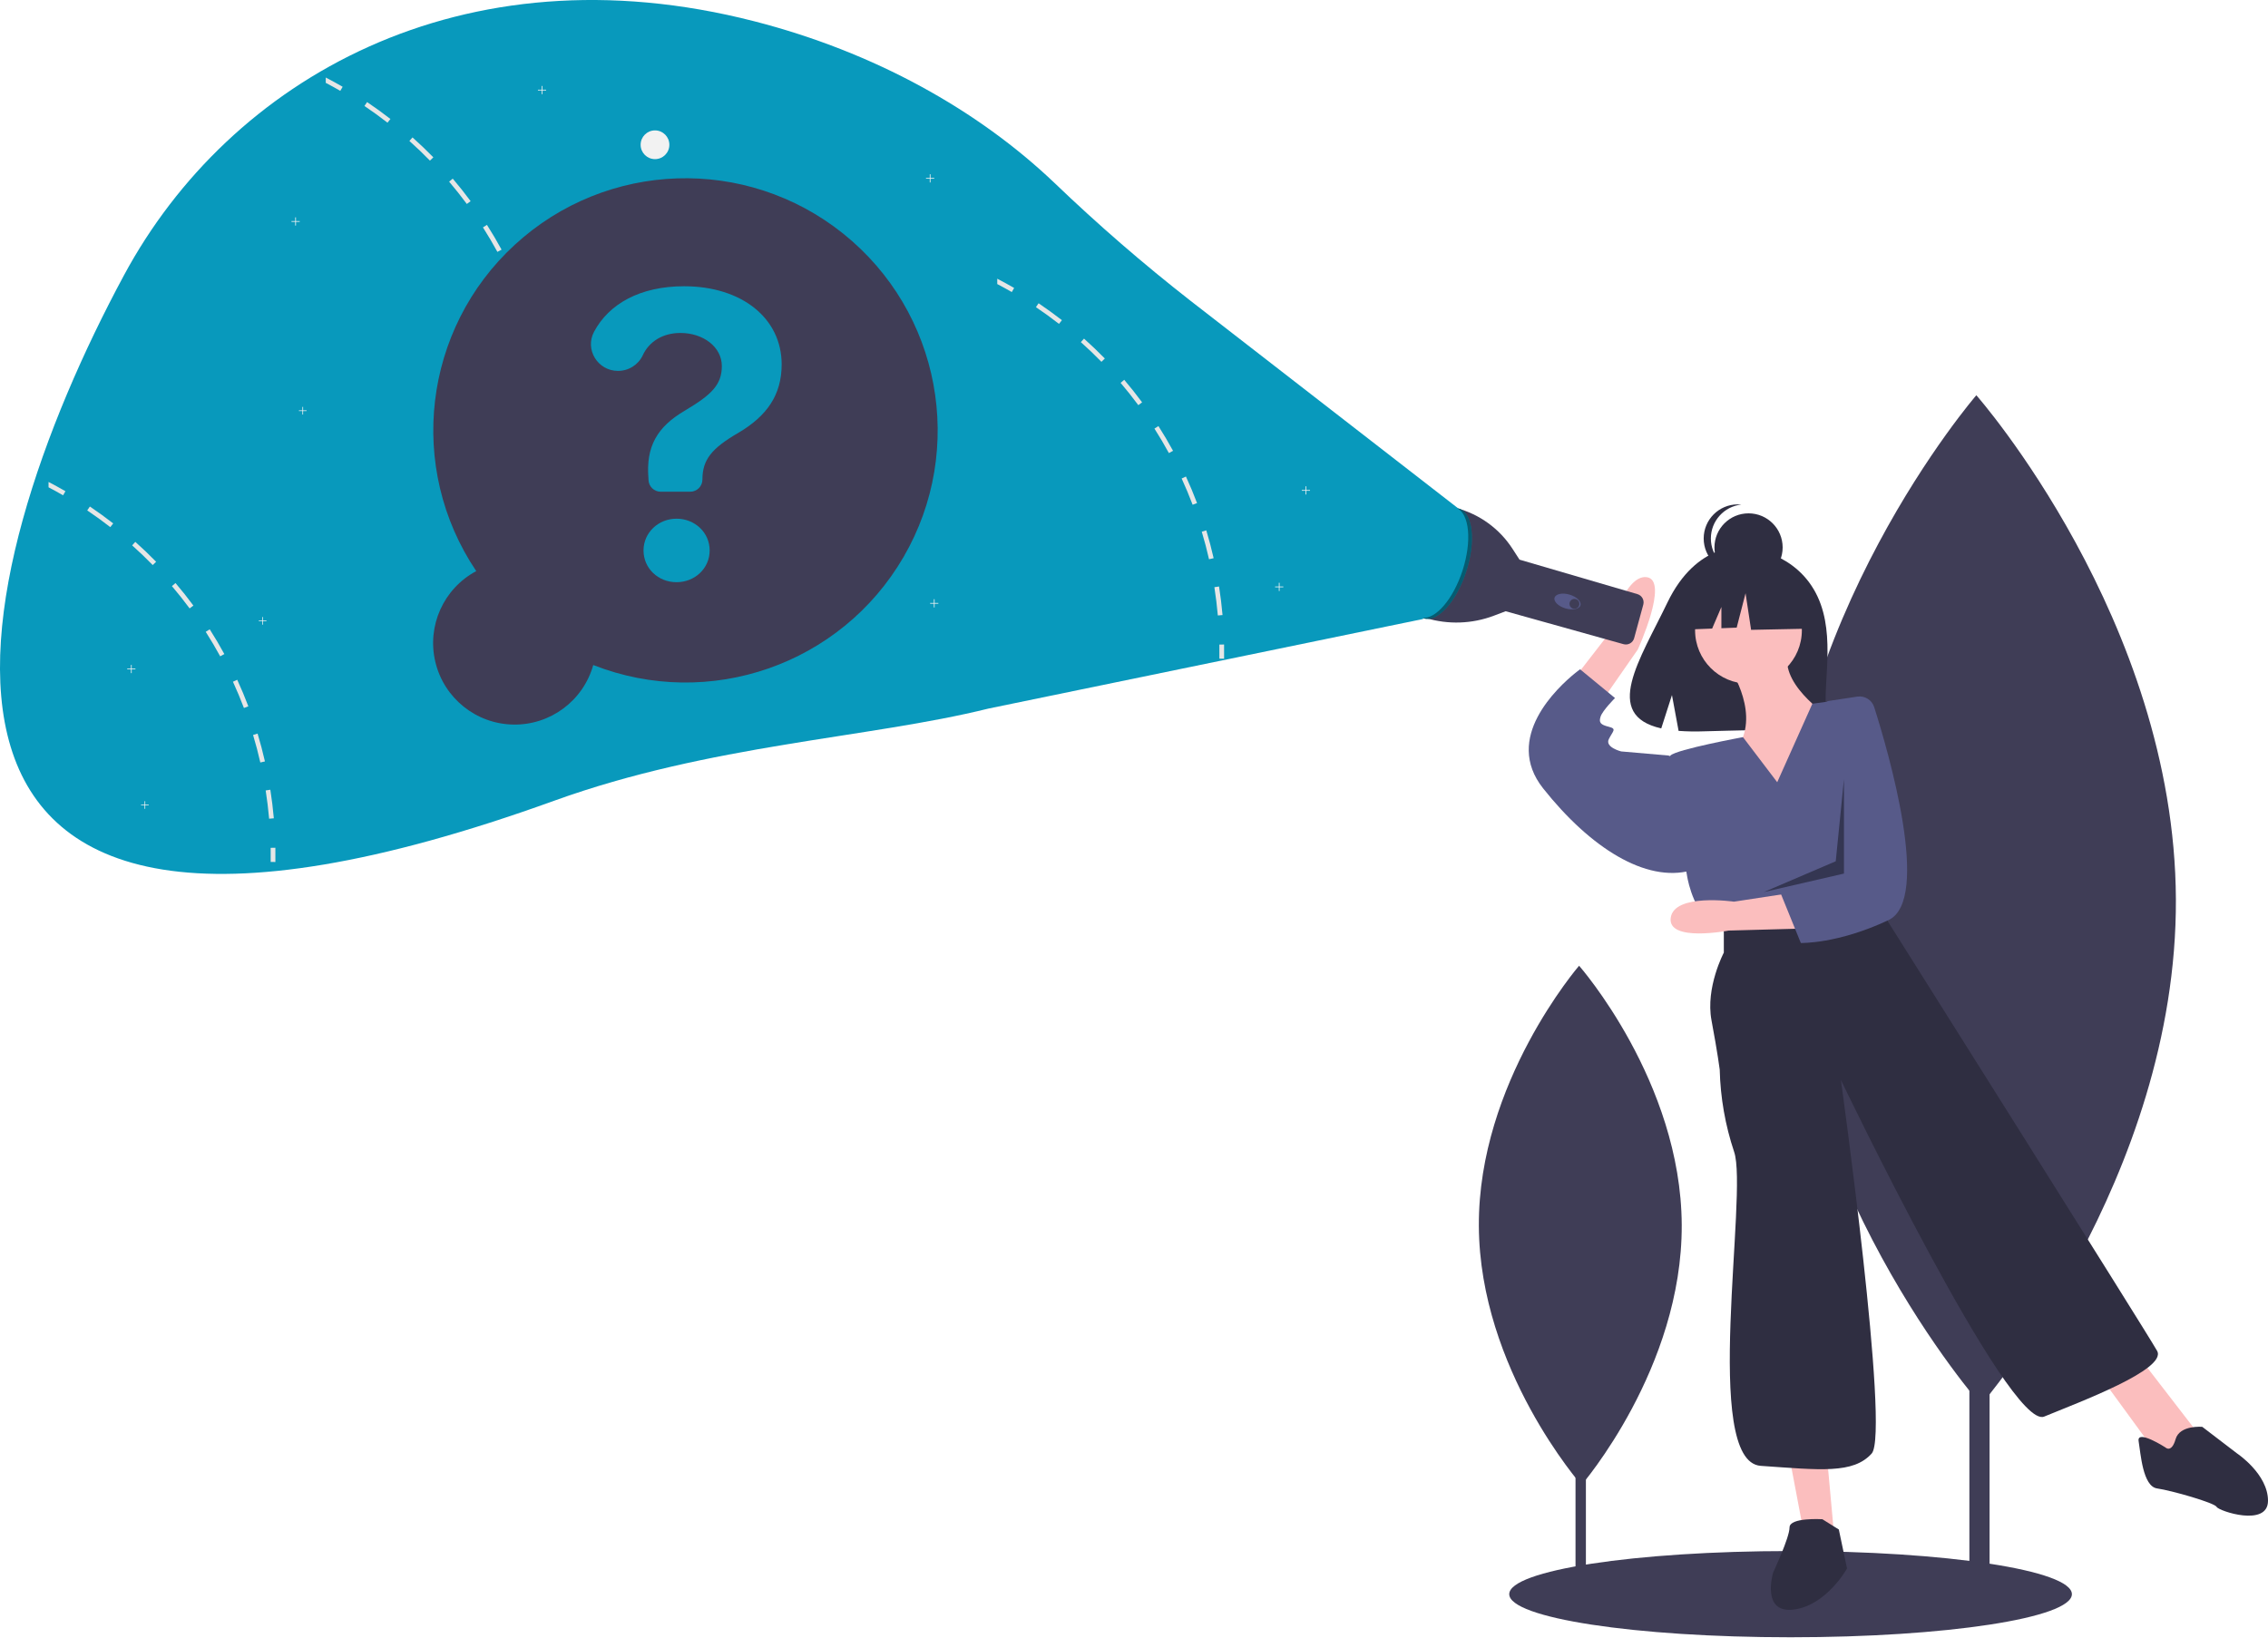
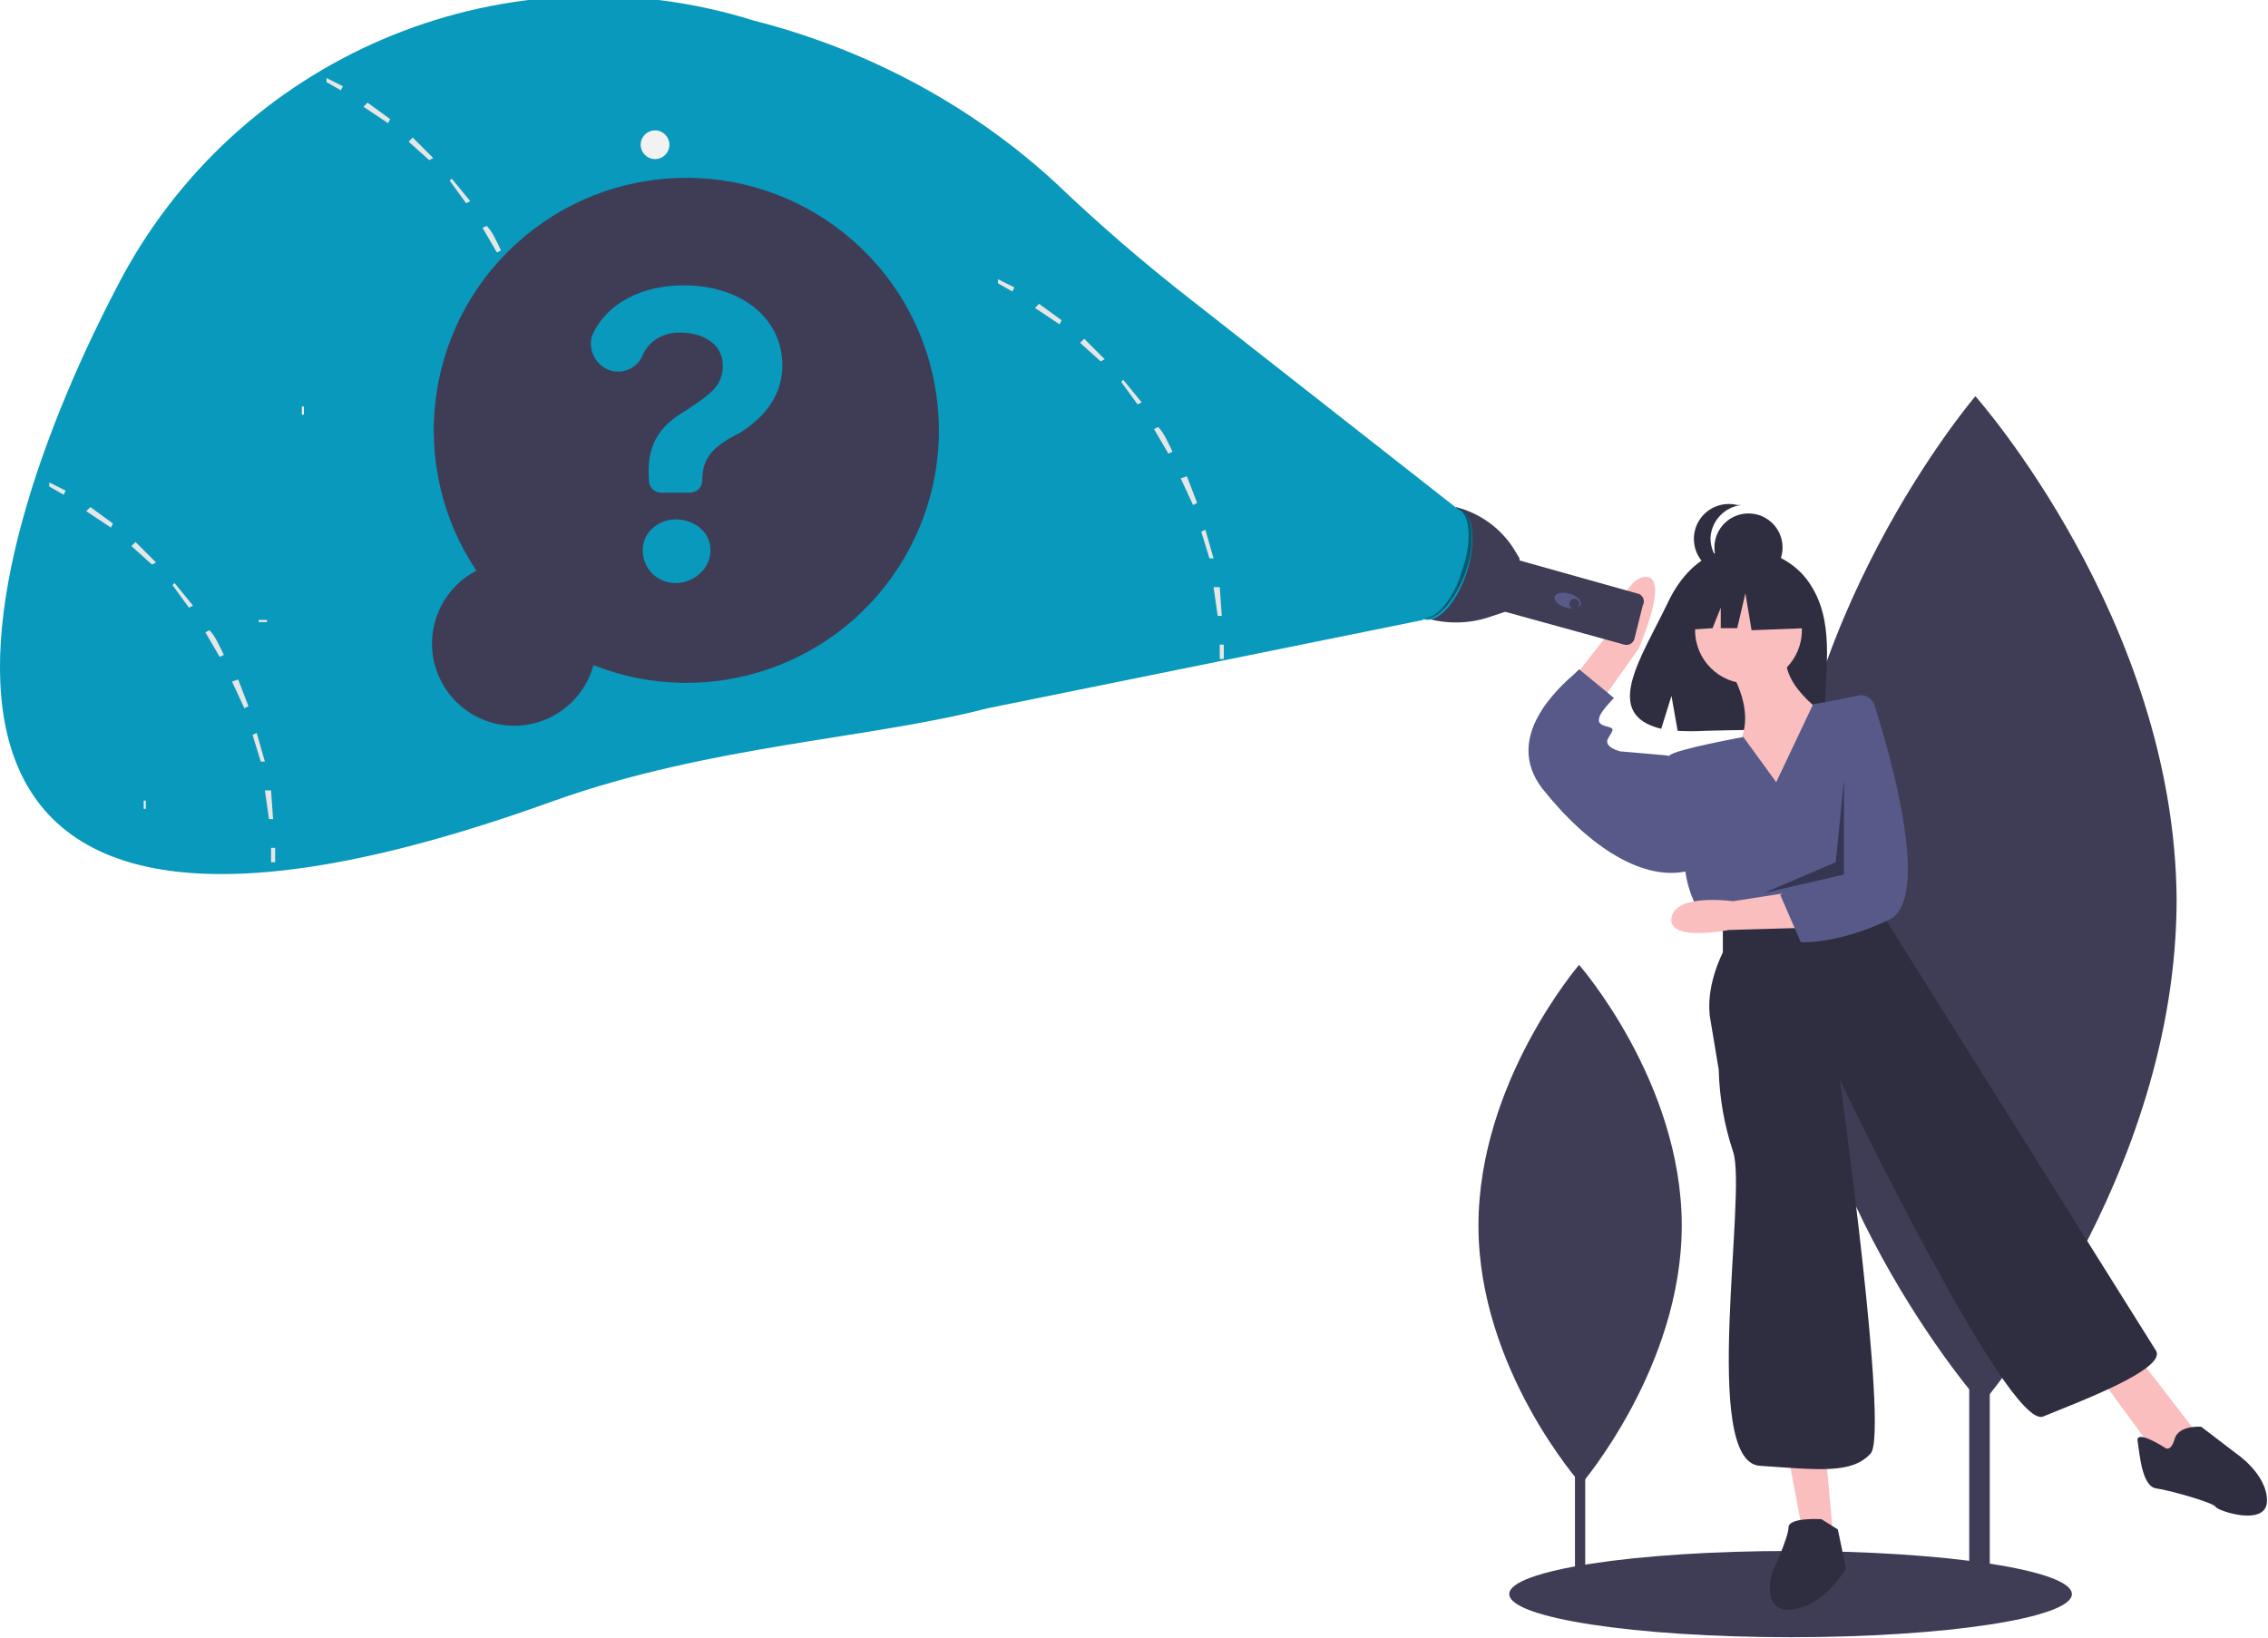
- <svg xmlns="http://www.w3.org/2000/svg" id="b7da5827-4560-4d63-9360-f6e9beb837fe" data-name="Layer 1" width="1104.469" height="797.515" viewBox="0 0 1104.469 797.515">
-   <rect x="959.049" y="388.464" width="9.832" height="388.345" fill="#3f3d56" />
-   <path d="M1107.38,489.196c.626,135.795-94.913,246.321-94.913,246.321s-96.553-109.641-97.179-245.435,94.913-246.321,94.913-246.321S1106.754,353.401,1107.38,489.196Z" transform="translate(-47.76569 -51.24247)" fill="#3f3d56" />
-   <rect x="767.244" y="571.186" width="5.057" height="199.735" fill="#3f3d56" />
-   <path d="M866.733,647.882c.322,69.842-48.816,126.689-48.816,126.689s-49.66-56.391-49.982-126.233,48.816-126.689,48.816-126.689S866.411,578.04,866.733,647.882Z" transform="translate(-47.76569 -51.24247)" fill="#3f3d56" />
-   <ellipse cx="871.969" cy="776.515" rx="137" ry="21" fill="#3f3d56" />
-   <path d="M931.034,338.324c-11.607-19.612-34.57-20.526-34.57-20.526s-22.376-2.861-36.731,27.008c-13.379,27.841-31.845,54.722-2.973,61.239l5.215-16.232,3.23,17.44a112.967,112.967,0,0,0,12.353.211c30.92-.998,60.366.292,59.418-10.803C935.715,381.911,942.202,357.194,931.034,338.324Z" transform="translate(-47.76569 -51.24247)" fill="#2f2e41" />
-   <path d="M889.234,375.258s15,21,6,38,21,35,21,35l22-48s-26-17-19-33Z" transform="translate(-47.76569 -51.24247)" fill="#fbbebe" />
-   <circle cx="851.469" cy="307.015" r="26" fill="#fbbebe" />
-   <path d="M809.255,388.313l21.728-28.034s7.651-29.385,18.731-27.895-4.377,35.24-4.377,35.24l-21.589,31.031Z" transform="translate(-47.76569 -51.24247)" fill="#fbbebe" />
-   <polygon points="871.469 710.015 878.469 747.015 893.469 751.015 889.469 707.015 871.469 710.015" fill="#fbbebe" />
-   <polygon points="1022.469 670.015 1049.469 707.015 1060.469 712.015 1069.469 697.015 1042.469 662.015 1022.469 670.015" fill="#fbbebe" />
-   <path d="M913.234,432.258l-16.681-21.959s-32.319,5.959-35.319,8.959,8,58,8,58,2,15,11,23l9,6,74-15,2.782-32.926a86.41,86.41,0,0,0-22.782-66.074l0,0-12.876,1.76Z" transform="translate(-47.76569 -51.24247)" fill="#575a89" />
-   <path d="M865.234,421.258l-5-2-23-2s-8-2-6-6,4-5,0-6-5-2-4-5,7-9,7-9l-17-14s-.92.651-2.407,1.855c-8.44,6.834-35.147,31.489-15.593,56.145,23,29,50,46,72,40Z" transform="translate(-47.76569 -51.24247)" fill="#575a89" />
-   <path d="M887.234,501.258v14s-9,17-6,33,4,24,4,24a136.533,136.533,0,0,0,7,40c7,20-16,151,13,153s45,4,54-6-15-182-15-182,82,171,99,164,60-23,55-32-131-209-131-209l-4-9Z" transform="translate(-47.76569 -51.24247)" fill="#2f2e41" />
-   <path d="M935.234,791.258s-16-1-16,4-8,22-8,22-6,20,10,18,26-20,26-20l-4-19Z" transform="translate(-47.76569 -51.24247)" fill="#2f2e41" />
-   <path d="M1102.234,756.258s-14-9-13-3,2,22,9,23,28,7,29,9,25,10,25-3-15-23-15-23l-17-13s-11-1-13,6S1102.234,756.258,1102.234,756.258Z" transform="translate(-47.76569 -51.24247)" fill="#2f2e41" />
-   <circle cx="851.508" cy="266.654" r="16.604" fill="#2f2e41" />
-   <path d="M880.922,313.528a16.604,16.604,0,0,1,14.856-16.51,16.772,16.772,0,0,0-1.748-.093,16.604,16.604,0,1,0,0,33.208,16.772,16.772,0,0,0,1.748-.093A16.604,16.604,0,0,1,880.922,313.528Z" transform="translate(-47.76569 -51.24247)" fill="#2f2e41" />
-   <polygon points="878.136 285.191 855.45 273.307 824.12 278.169 817.638 306.797 833.774 306.176 838.282 295.659 838.282 306.003 845.727 305.717 850.048 288.972 852.749 306.797 879.217 306.257 878.136 285.191" fill="#2f2e41" />
-   <path d="M924.544,503.574l-34.987.946s-29.854,5.809-28.179-6.241,30.799-7.835,30.799-7.835l31.88-4.863Z" transform="translate(-47.76569 -51.24247)" fill="#fbbebe" />
-   <path d="M952.226,390.562a7.467,7.467,0,0,1,8.236,5.128c6.849,21.584,27.951,93.813,6.985,103.723-24.694,11.672-42.714,11.158-42.714,11.158l-9.645-23.748,8.781-8.24,9.374-60.275,4.492-25.55Z" transform="translate(-47.76569 -51.24247)" fill="#575a89" />
-   <polygon points="897.969 379.515 893.969 419.515 858.969 434.515 897.969 425.515 897.969 379.515" opacity="0.4" />
-   <path d="M756.98,298.705h0a46.84,46.84,0,0,1,27.352,19.87l3.271,5.066.165.21L845.153,340.641a4.183,4.183,0,0,1,2.861,5.115l-4.455,16.335a4.183,4.183,0,0,1-5.161,2.928l-57.4-16.044-.001.002-5.765,2.179a51.515,51.515,0,0,1-33.122,1.126h0Z" transform="translate(-47.76569 -51.24247)" fill="#3f3d56" />
-   <ellipse cx="811.107" cy="344.233" rx="3.504" ry="6.57" transform="translate(205.1751 974.7836) rotate(-73.69006)" fill="#575a89" />
-   <circle cx="766.716" cy="294.14" r="2.409" fill="#3f3d56" />
-   <ellipse cx="749.694" cy="325.728" rx="28.09" ry="12.703" transform="translate(160.8404 887.1541) rotate(-72.0342)" fill="#0899bc" />
-   <path d="M759.994,329.124c4.611-14.22,3.357-27.472-2.711-30.355a5.891,5.891,0,0,1,1.076.238c6.673,2.164,8.204,15.881,3.419,30.639s-14.074,24.967-20.748,22.803a5.863,5.863,0,0,1-.708-.284C746.886,353,755.461,343.104,759.994,329.124Z" transform="translate(-47.76569 -51.24247)" opacity="0.4" />
-   <path d="M757.734,298.758,627.497,197.732a861.922,861.922,0,0,1-66.215-57.386C524.156,104.959,473.758,76.666,415.08,61.602,272.519,25.005,159.582,89.897,108.214,185.181c-78.495,145.604-138.65,381.879,209.394,256.11,76.117-27.506,153.165-30.429,211.586-44.918l211.54-43.616Z" transform="translate(-47.76569 -51.24247)" fill="#0899bc" />
-   <circle cx="318.969" cy="70.515" r="7" fill="#f2f2f2" />
-   <polygon points="454.949 86.695 453.127 86.695 453.127 84.873 452.771 84.873 452.771 86.695 450.949 86.695 450.949 87.051 452.771 87.051 452.771 88.873 453.127 88.873 453.127 87.051 454.949 87.051 454.949 86.695" fill="#f2f2f2" />
-   <polygon points="637.949 238.695 636.127 238.695 636.127 236.873 635.771 236.873 635.771 238.695 633.949 238.695 633.949 239.051 635.771 239.051 635.771 240.873 636.127 240.873 636.127 239.051 637.949 239.051 637.949 238.695" fill="#f2f2f2" />
-   <polygon points="624.949 285.695 623.127 285.695 623.127 283.873 622.771 283.873 622.771 285.695 620.949 285.695 620.949 286.051 622.771 286.051 622.771 287.873 623.127 287.873 623.127 286.051 624.949 286.051 624.949 285.695" fill="#f2f2f2" />
-   <polygon points="65.949 325.695 64.127 325.695 64.127 323.873 63.771 323.873 63.771 325.695 61.949 325.695 61.949 326.051 63.771 326.051 63.771 327.873 64.127 327.873 64.127 326.051 65.949 326.051 65.949 325.695" fill="#f2f2f2" />
-   <polygon points="145.949 107.695 144.127 107.695 144.127 105.873 143.771 105.873 143.771 107.695 141.949 107.695 141.949 108.051 143.771 108.051 143.771 109.873 144.127 109.873 144.127 108.051 145.949 108.051 145.949 107.695" fill="#f2f2f2" />
-   <polygon points="456.949 293.695 455.127 293.695 455.127 291.873 454.771 291.873 454.771 293.695 452.949 293.695 452.949 294.051 454.771 294.051 454.771 295.873 455.127 295.873 455.127 294.051 456.949 294.051 456.949 293.695" fill="#f2f2f2" />
-   <polygon points="265.949 43.695 264.127 43.695 264.127 41.873 263.771 41.873 263.771 43.695 261.949 43.695 261.949 44.051 263.771 44.051 263.771 45.873 264.127 45.873 264.127 44.051 265.949 44.051 265.949 43.695" fill="#f2f2f2" />
-   <path d="M314.415,238.915l-2.27.35c.71,4.54,1.27,9.18,1.68,13.77l2.29-.2C315.705,248.185,315.135,243.505,314.415,238.915Z" transform="translate(-47.76569 -51.24247)" fill="#e6e6e6" />
-   <path d="M308.205,211.575l-2.2.67c1.33,4.4,2.52,8.91,3.53,13.4l2.25-.51C310.755,220.595,309.545,216.035,308.205,211.575Z" transform="translate(-47.76569 -51.24247)" fill="#e6e6e6" />
-   <path d="M298.295,185.355l-2.09.96c1.92,4.19,3.72,8.49,5.35,12.79l2.15-.81C302.055,193.945,300.245,189.585,298.295,185.355Z" transform="translate(-47.76569 -51.24247)" fill="#e6e6e6" />
-   <path d="M284.895,160.775l-1.94,1.23c2.47,3.88,4.84,7.9,7.04,11.93l2.02-1.1C289.795,168.755,287.395,164.695,284.895,160.775Z" transform="translate(-47.76569 -51.24247)" fill="#e6e6e6" />
-   <path d="M268.235,138.245l-1.75,1.49c2.98,3.5,5.88,7.16,8.62,10.86l1.84-1.37C274.185,145.485,271.255,141.785,268.235,138.245Z" transform="translate(-47.76569 -51.24247)" fill="#e6e6e6" />
-   <path d="M248.655,118.185l-1.53,1.71c3.44,3.07,6.81,6.3,10.02,9.59l1.65-1.61C255.545,124.545,252.135,121.285,248.655,118.185Z" transform="translate(-47.76569 -51.24247)" fill="#e6e6e6" />
-   <path d="M226.535,100.965l-1.29,1.9c3.82,2.57,7.6,5.31,11.23,8.14l1.42-1.81C234.215,106.335,230.395,103.565,226.535,100.965Z" transform="translate(-47.76569 -51.24247)" fill="#e6e6e6" />
-   <path d="M206.405,89.005v2.6c2.39,1.25,4.76,2.56,7.08,3.9l1.15-1.99Q210.585,91.175,206.405,89.005Z" transform="translate(-47.76569 -51.24247)" fill="#e6e6e6" />
-   <path d="M314.57,267.221l2.299-.042c.042,2.321.045,4.655.009,6.936l-2.298-.036C314.614,271.824,314.611,269.516,314.57,267.221Z" transform="translate(-47.76569 -51.24247)" fill="#e6e6e6" />
-   <path d="M179.415,435.915l-2.27.35c.71,4.54,1.27,9.18,1.68,13.77l2.29-.2C180.705,445.185,180.135,440.505,179.415,435.915Z" transform="translate(-47.76569 -51.24247)" fill="#e6e6e6" />
-   <path d="M173.205,408.575l-2.2.67c1.33,4.4,2.52,8.91,3.53,13.4l2.25-.51C175.755,417.595,174.545,413.035,173.205,408.575Z" transform="translate(-47.76569 -51.24247)" fill="#e6e6e6" />
-   <path d="M163.295,382.355l-2.09.96c1.92,4.19,3.72,8.49,5.35,12.79l2.15-.81C167.055,390.945,165.245,386.585,163.295,382.355Z" transform="translate(-47.76569 -51.24247)" fill="#e6e6e6" />
-   <path d="M149.895,357.775l-1.94,1.23c2.47,3.88,4.84,7.9,7.04,11.93l2.02-1.1C154.795,365.755,152.395,361.695,149.895,357.775Z" transform="translate(-47.76569 -51.24247)" fill="#e6e6e6" />
-   <path d="M133.235,335.245l-1.75,1.49c2.98,3.5,5.88,7.16,8.62,10.86l1.84-1.37C139.185,342.485,136.255,338.785,133.235,335.245Z" transform="translate(-47.76569 -51.24247)" fill="#e6e6e6" />
-   <path d="M113.655,315.185l-1.53,1.71c3.44,3.07,6.81,6.3,10.02,9.59l1.65-1.61C120.545,321.545,117.135,318.285,113.655,315.185Z" transform="translate(-47.76569 -51.24247)" fill="#e6e6e6" />
-   <path d="M91.535,297.965l-1.29,1.9c3.82,2.57,7.6,5.31,11.23,8.14l1.42-1.81C99.215,303.335,95.395,300.565,91.535,297.965Z" transform="translate(-47.76569 -51.24247)" fill="#e6e6e6" />
-   <path d="M71.405,286.005v2.6c2.39,1.25,4.76,2.56,7.08,3.9l1.15-1.99Q75.585,288.175,71.405,286.005Z" transform="translate(-47.76569 -51.24247)" fill="#e6e6e6" />
-   <path d="M179.57,464.221l2.299-.042c.042,2.321.045,4.655.009,6.936l-2.298-.036C179.614,468.824,179.611,466.516,179.57,464.221Z" transform="translate(-47.76569 -51.24247)" fill="#e6e6e6" />
-   <path d="M641.415,336.915l-2.27.35c.71,4.54,1.27,9.18,1.68,13.77l2.29-.2C642.705,346.185,642.135,341.505,641.415,336.915Z" transform="translate(-47.76569 -51.24247)" fill="#e6e6e6" />
-   <path d="M635.205,309.575l-2.2.67c1.33,4.4,2.52,8.91,3.53,13.4l2.25-.51C637.755,318.595,636.545,314.035,635.205,309.575Z" transform="translate(-47.76569 -51.24247)" fill="#e6e6e6" />
-   <path d="M625.295,283.355l-2.09.96c1.92,4.19,3.72,8.49,5.35,12.79l2.15-.81C629.055,291.945,627.245,287.585,625.295,283.355Z" transform="translate(-47.76569 -51.24247)" fill="#e6e6e6" />
-   <path d="M611.895,258.775l-1.94,1.23c2.47,3.88,4.84,7.9,7.04,11.93l2.02-1.1C616.795,266.755,614.395,262.695,611.895,258.775Z" transform="translate(-47.76569 -51.24247)" fill="#e6e6e6" />
-   <path d="M595.235,236.245l-1.75,1.49c2.98,3.5,5.88,7.16,8.62,10.86l1.84-1.37C601.185,243.485,598.255,239.785,595.235,236.245Z" transform="translate(-47.76569 -51.24247)" fill="#e6e6e6" />
-   <path d="M575.655,216.185l-1.53,1.71c3.44,3.07,6.81,6.3,10.02,9.59l1.65-1.61C582.545,222.545,579.135,219.285,575.655,216.185Z" transform="translate(-47.76569 -51.24247)" fill="#e6e6e6" />
-   <path d="M553.535,198.965l-1.29,1.9c3.82,2.57,7.6,5.31,11.23,8.14l1.42-1.81C561.215,204.335,557.395,201.565,553.535,198.965Z" transform="translate(-47.76569 -51.24247)" fill="#e6e6e6" />
-   <path d="M533.405,187.005v2.6c2.39,1.25,4.76,2.56,7.08,3.9l1.15-1.99Q537.585,189.175,533.405,187.005Z" transform="translate(-47.76569 -51.24247)" fill="#e6e6e6" />
-   <path d="M641.57,365.221l2.299-.042c.042,2.321.045,4.655.009,6.936l-2.298-.036C641.614,369.824,641.611,367.516,641.57,365.221Z" transform="translate(-47.76569 -51.24247)" fill="#e6e6e6" />
-   <polygon points="149.295 199.895 147.6 199.895 147.6 198.199 147.269 198.199 147.269 199.895 145.573 199.895 145.573 200.225 147.269 200.225 147.269 201.921 147.6 201.921 147.6 200.225 149.295 200.225 149.295 199.895" fill="#f2f2f2" />
-   <polygon points="129.754 302.252 128.059 302.252 128.059 300.556 127.728 300.556 127.728 302.252 126.032 302.252 126.032 302.583 127.728 302.583 127.728 304.278 128.059 304.278 128.059 302.583 129.754 302.583 129.754 302.252" fill="#f2f2f2" />
-   <polygon points="72.417 391.959 70.721 391.959 70.721 390.264 70.39 390.264 70.39 391.959 68.695 391.959 68.695 392.29 70.39 392.29 70.39 393.986 70.721 393.986 70.721 392.29 72.417 392.29 72.417 391.959" fill="#f2f2f2" />
-   <path d="M279.684,329.425a122.811,122.811,0,1,1,56.982,45.751,39.726,39.726,0,1,1-56.982-45.751Z" transform="translate(-47.76569 -51.24247)" fill="#3f3d56" />
-   <path d="M380.894,190.679c28.154,0,47.524,15.616,47.524,38.064,0,14.865-7.207,25.151-21.097,33.334-13.063,7.583-17.493,13.139-17.493,22.748h0a5.931,5.931,0,0,1-5.931,5.931H369.504a5.931,5.931,0,0,1-5.928-5.724l-.026-.732c-1.276-15.466,4.129-25.076,17.718-33.034,12.688-7.583,18.019-12.388,18.019-21.697s-9.009-16.142-20.196-16.142c-8.503,0-15.231,4.139-18.318,10.896a13.252,13.252,0,0,1-12.112,7.573h0c-9.752,0-16.194-10.371-11.634-18.99C344.243,199.271,359.465,190.679,380.894,190.679ZM361.148,319.362c0-8.634,7.207-15.466,16.067-15.466,8.934,0,16.142,6.757,16.142,15.466s-7.207,15.466-16.142,15.466-16.067-6.757-16.067-15.466Z" transform="translate(-47.76569 -51.24247)" fill="#0899bc" />
+ <svg xmlns="http://www.w3.org/2000/svg" data-name="Layer 1" width="1104.5" height="797.5">
+   <path fill="#3f3d56" d="M959 389h10v388h-10z" />
+   <path d="M1060 438c0 136-95 246-95 246s-97-109-97-245 94-246 94-246 97 109 98 245zM767 571h5v200h-5z" fill="#3f3d56" />
+   <path d="M819 597c0 69-49 126-49 126s-50-56-50-126 49-127 49-127 50 57 50 127z" fill="#3f3d56" />
+   <ellipse cx="872" cy="776.5" rx="137" ry="21" fill="#3f3d56" />
+   <path d="M883 287c-11-20-34-20-34-20s-23-3-37 27c-13 27-32 54-3 61l5-16 3 17a113 113 0 0013 0c31-1 60 1 59-11-1-14 5-39-6-58z" fill="#2f2e41" />
+   <path d="M841 324s15 21 6 38 21 35 21 35l22-48s-26-17-19-33z" fill="#fbbebe" />
+   <circle cx="851.5" cy="307" r="26" fill="#fbbebe" />
+   <path d="M761 337l22-28s8-29 19-28-4 35-4 35l-22 31zM871 710l7 37 15 4-4-44-18 3zM1022 670l27 37 11 5 9-15-27-35-20 8z" fill="#fbbebe" />
+   <path d="M865 381l-16-22s-33 6-36 9 8 58 8 58 2 15 11 23l9 6 74-15 3-33a86 86 0 00-23-66l-12 2z" fill="#575a89" />
+   <path d="M817 370l-5-2-23-2s-8-2-6-6 4-5 0-6-5-2-4-5 7-9 7-9l-17-14-2 2c-8 7-35 31-16 56 23 29 50 46 72 40z" fill="#575a89" />
+   <path d="M839 450v14s-9 17-6 33l4 24a137 137 0 007 40c7 20-16 151 13 153s45 4 54-6-15-182-15-182 82 171 99 164 60-23 55-32L919 449l-4-9zM887 740s-16-1-16 4-8 22-8 22-6 20 10 18 26-20 26-20l-4-19zM1054 705s-14-9-13-3 2 22 9 23 28 7 29 9 25 10 25-3-15-23-15-23l-17-13s-11-1-13 6-5 4-5 4z" fill="#2f2e41" />
+   <circle cx="851.5" cy="266.7" r="16.6" fill="#2f2e41" />
+   <path d="M833 262a17 17 0 0115-16 17 17 0 00-2 0 17 17 0 100 33 17 17 0 002 0 17 17 0 01-15-17z" fill="#2f2e41" />
+   <path fill="#2f2e41" d="M878 285l-23-12-31 5-6 29 16-1 4-10v10h8l4-17 3 18 26-1-1-21z" />
+   <path d="M877 452l-35 1s-30 6-28-6 30-8 30-8l32-5z" fill="#fbbebe" />
+   <path d="M904 339a7 7 0 019 5c7 22 28 94 7 104-25 12-43 11-43 11l-10-23 9-9 9-60 5-25z" fill="#575a89" />
+   <path opacity=".4" d="M898 380l-4 40-35 15 39-9v-46z" />
+   <path d="M709 247a47 47 0 0128 20l3 5v1l57 16a4 4 0 013 6l-4 16a4 4 0 01-5 3l-58-16-6 2a52 52 0 01-33 1z" fill="#3f3d56" />
+   <ellipse cx="811.1" cy="344.2" rx="3.5" ry="6.6" transform="rotate(-74 753 350)" fill="#575a89" />
+   <circle cx="766.7" cy="294.1" r="2.4" fill="#3f3d56" />
+   <ellipse cx="749.7" cy="325.7" rx="28.1" ry="12.7" transform="rotate(-72 691 333)" fill="#0899bc" />
+   <path d="M712 278c5-14 4-28-2-30a6 6 0 011 0c6 2 8 16 3 30s-14 25-21 23c6 1 15-9 19-23z" opacity=".4" />
+   <path d="M710 248L580 146a862 862 0 01-66-57c-38-35-88-64-147-79A261 261 0 0060 134C-18 280-78 516 270 390c76-27 153-30 211-45l212-43z" fill="#0899bc" />
+   <circle cx="319" cy="70.5" r="7" fill="#f2f2f2" />
+   <path fill="#f2f2f2" d="M455 87h-2v-2 2h-2 2v2-2h2zM638 239h-2v-2 2h-2 2v2-2h2zM625 286h-2v-2 2h-2 2v2-2h2zM66 326h-2v-2 2h-2 2v2-2h2zM146 108h-2v-2 2h-2 2v2-2h2zM457 294h-2v-2 2h-2 2v2-2h2zM266 44h-2v-2 2h-2 2v2-2h2z" />
+   <path d="M267 188h-3l2 14h2l-1-14zM260 160l-2 1 4 13h2l-4-14zM251 134l-3 1 6 13 2-1-5-13zM237 110l-2 1 7 12 2-1c-2-4-4-9-7-12zM220 87l-1 1 8 11 2-1-9-11zM201 67l-2 2 10 9 2-1-10-10zM179 50l-2 2 12 8 1-2-11-8zM159 38v2l7 4 1-2-8-4zM267 216h2v7h-2v-7zM132 385h-3l2 14h2l-1-14zM125 357l-2 1 4 13h2l-4-14zM116 331l-3 1 6 13 2-1-5-13zM102 307l-2 1 7 12 2-1c-2-4-4-9-7-12zM85 284l-1 1 8 11 2-1-9-11zM66 264l-2 2 10 9 2-1-10-10zM44 247l-2 2 12 8 1-2-11-8zM24 235v2l7 4 1-2-8-4zM132 413h2v7h-2v-7zM594 286h-3l2 14h2l-1-14zM587 258l-2 1 4 13h2l-4-14zM578 232l-3 1 6 13 2-1-5-13zM564 208l-2 1 7 12 2-1c-2-4-4-9-7-12zM547 185l-1 1 8 11 2-1-9-11zM528 165l-2 2 10 9 2-1-10-10zM506 148l-2 2 12 8 1-2-11-8zM486 136v2l7 4 1-2-8-4zM594 314h2v7h-2v-7z" fill="#e6e6e6" />
+   <path fill="#f2f2f2" d="M149 200h-1v-2h-1v2h-1 1v2h1v-2h1zM130 302h-2v-1 1h-2v1h2v1-1h2v-1zM72 392h-1v-2h-1v2h-1 1v2h1v-2h1z" />
+   <path d="M232 278a123 123 0 1157 46 40 40 0 11-57-46z" fill="#3f3d56" />
+   <path d="M333 139c28 0 48 16 48 39 0 14-8 25-21 33-14 7-18 13-18 23a6 6 0 01-6 6h-14a6 6 0 01-6-6v-1c-1-15 4-25 18-33 12-8 18-12 18-22s-9-16-21-16c-8 0-15 4-18 11a13 13 0 01-12 8c-10 0-16-11-12-19 7-14 23-23 44-23zm-20 129c0-9 8-15 16-15 9 0 17 6 17 15s-8 16-17 16-16-7-16-16z" fill="#0899bc" />
</svg>
